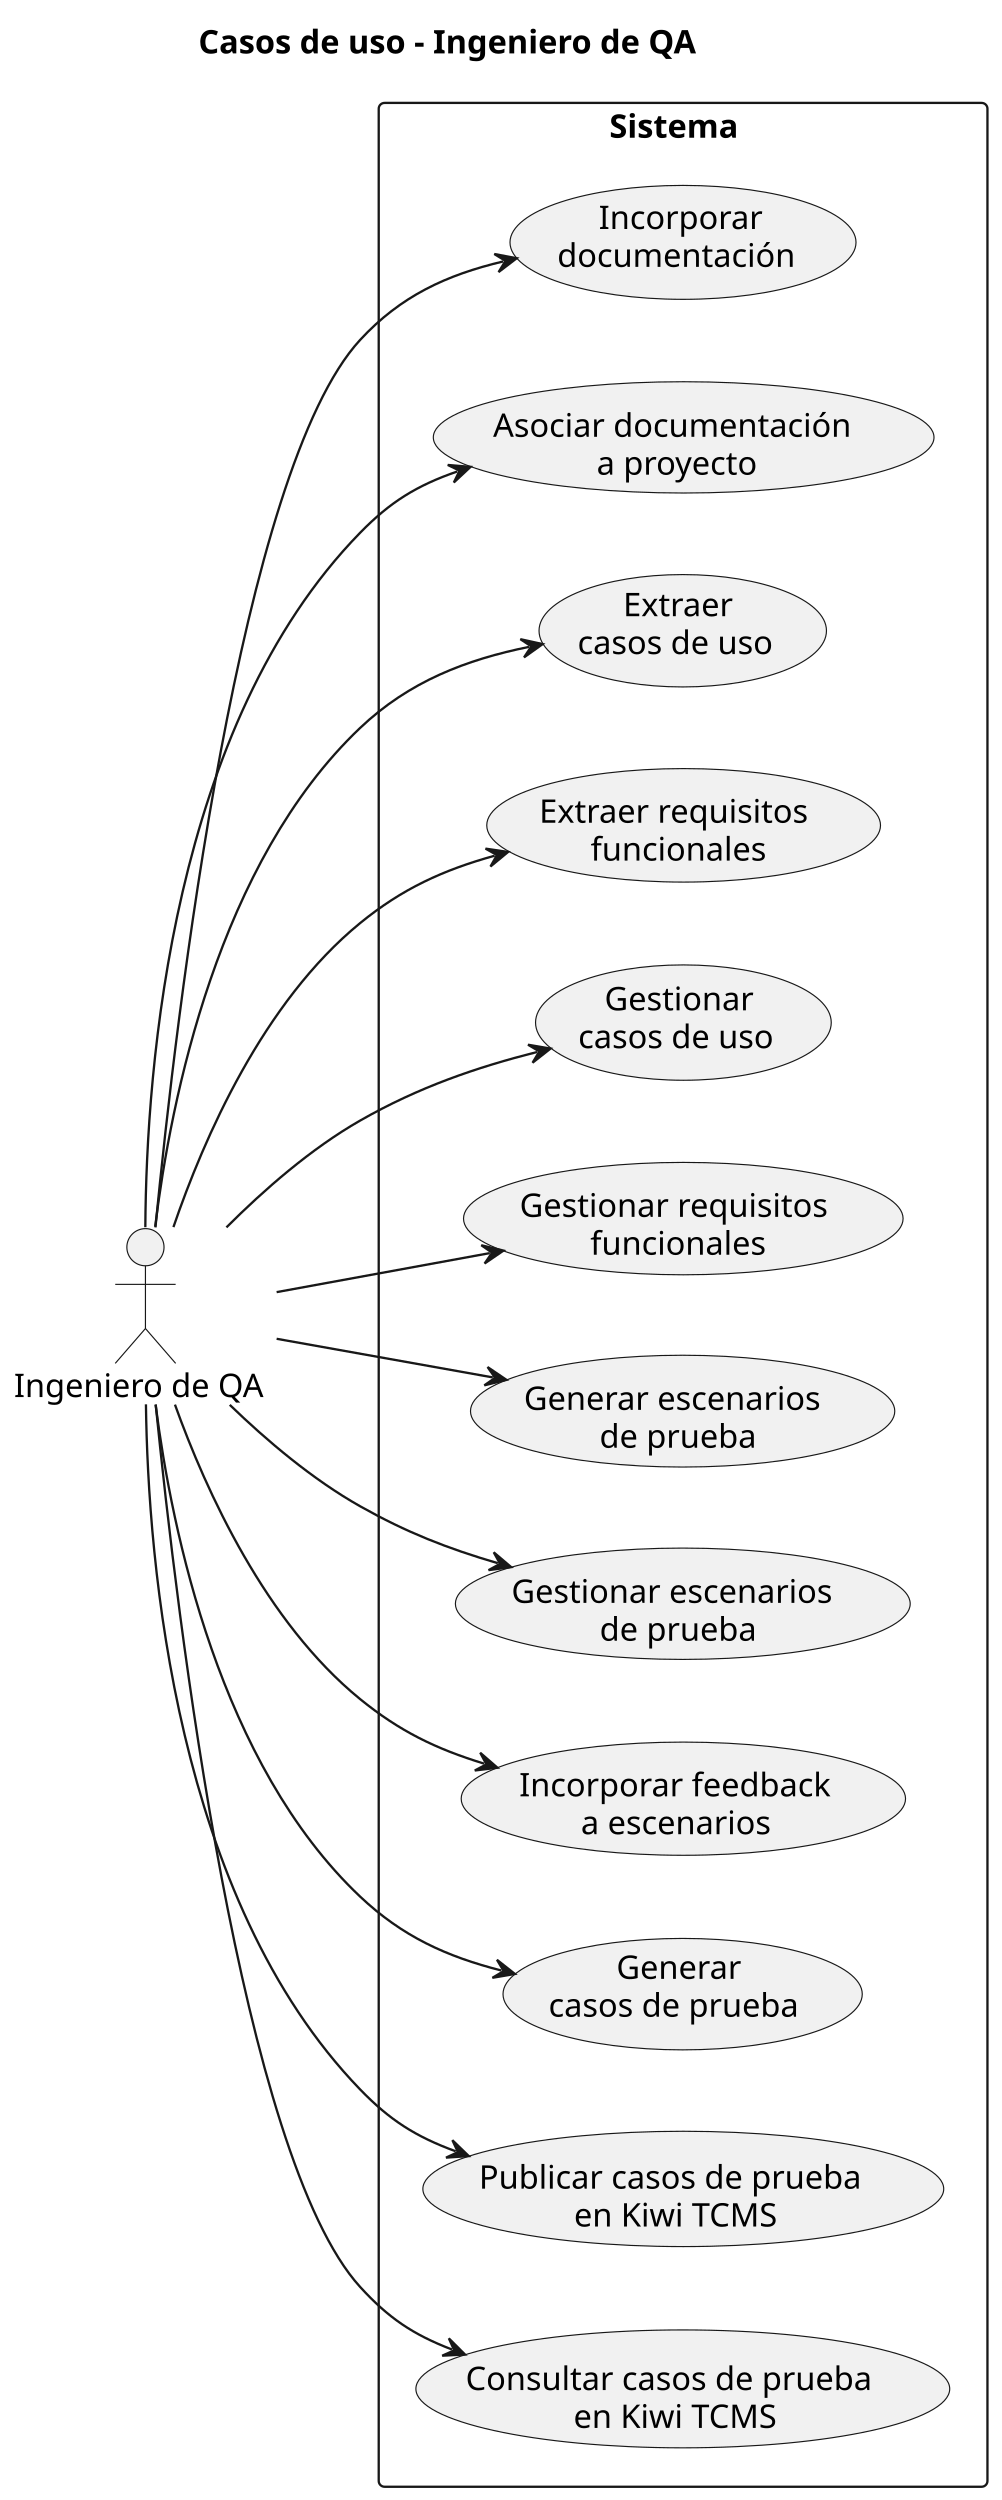
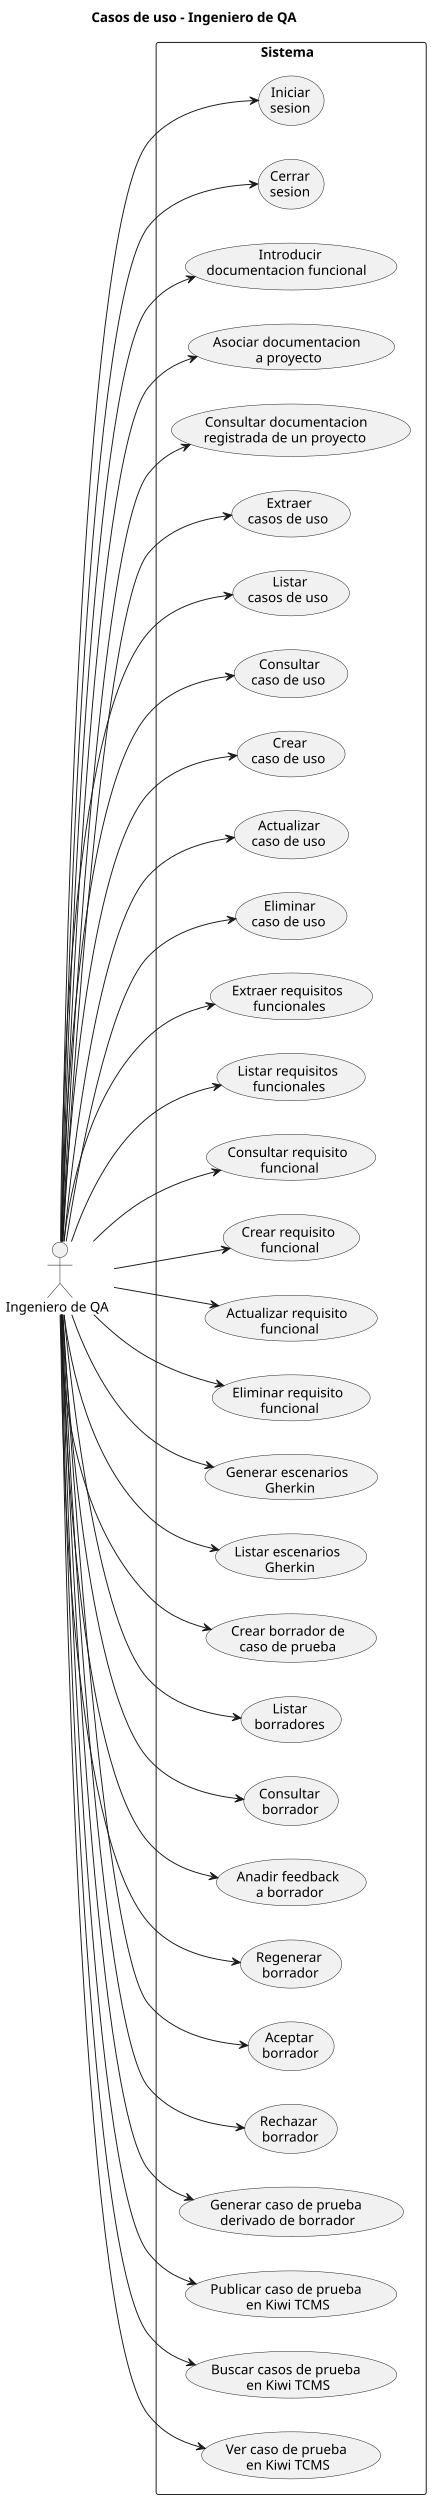
- <svg xmlns="http://www.w3.org/2000/svg" contentStyleType="text/css" data-diagram-type="DESCRIPTION" height="1076px" preserveAspectRatio="none" style="width:431px;height:1076px;background:#FFFFFF;" version="1.1" viewBox="0 0 431 1076" width="431px" zoomAndPan="magnify">
+ <svg xmlns="http://www.w3.org/2000/svg" contentStyleType="text/css" data-diagram-type="DESCRIPTION" height="2610px" preserveAspectRatio="none" style="width:451px;height:2610px;background:#FFFFFF;" version="1.1" viewBox="0 0 451 2610" width="451px" zoomAndPan="magnify">
  <defs />
  <g>
    <g class="title" data-source-line="2">
-       <text fill="#000000" font-family="sans-serif" font-size="14" font-weight="bold" lengthAdjust="spacing" textLength="246.224" x="85.388" y="22.995">Casos de uso - Ingeniero de QA</text>
+       <text fill="#000000" font-family="sans-serif" font-size="14" font-weight="bold" lengthAdjust="spacing" textLength="246.224" x="95.388" y="22.995">Casos de uso - Ingeniero de QA</text>
    </g>
    <g class="cluster" data-entity="Sistema" data-source-line="6" data-uid="ent0003" id="cluster_Sistema">
-       <rect fill="none" height="1026" rx="2.5" ry="2.5" style="stroke:#181818;stroke-width:1;" width="262" x="163" y="44.297" />
-       <text fill="#000000" font-family="sans-serif" font-size="14" font-weight="bold" lengthAdjust="spacing" textLength="63.438" x="262.281" y="59.292">Sistema</text>
+       <rect fill="none" height="2560" rx="2.5" ry="2.5" style="stroke:#181818;stroke-width:1;" width="282" x="163" y="44.297" />
+       <text fill="#000000" font-family="sans-serif" font-size="14" font-weight="bold" lengthAdjust="spacing" textLength="63.438" x="272.281" y="59.292">Sistema</text>
    </g>
    <g class="entity" data-entity="CU01" data-source-line="7" data-uid="ent0004" id="entity_CU01">
-       <ellipse cx="293.964" cy="104.317" fill="#F1F1F1" rx="74.464" ry="24.52" style="stroke:#181818;stroke-width:0.5;" />
-       <text fill="#000000" font-family="sans-serif" font-size="14" lengthAdjust="spacing" textLength="72.564" x="257.683" y="98.573">Incorporar</text>
-       <text fill="#000000" font-family="sans-serif" font-size="14" lengthAdjust="spacing" textLength="108.24" x="239.844" y="114.87">documentación</text>
+       <ellipse cx="304.191" cy="105.127" fill="#F1F1F1" rx="34.191" ry="25.831" style="stroke:#181818;stroke-width:0.5;" />
+       <text fill="#000000" font-family="sans-serif" font-size="14" lengthAdjust="spacing" textLength="42.813" x="282.784" y="101.32">Iniciar</text>
+       <text fill="#000000" font-family="sans-serif" font-size="14" lengthAdjust="spacing" textLength="44.529" x="281.926" y="117.616">sesion</text>
    </g>
    <g class="entity" data-entity="CU02" data-source-line="8" data-uid="ent0005" id="entity_CU02">
-       <ellipse cx="294.246" cy="188.246" fill="#F1F1F1" rx="107.746" ry="23.949" style="stroke:#181818;stroke-width:0.5;" />
-       <text fill="#000000" font-family="sans-serif" font-size="14" lengthAdjust="spacing" textLength="164.049" x="212.222" y="188.014">Asociar documentación</text>
-       <text fill="#000000" font-family="sans-serif" font-size="14" lengthAdjust="spacing" textLength="74.888" x="256.802" y="204.311">a proyecto</text>
-     </g>
-     <g class="entity" data-entity="CU03" data-source-line="9" data-uid="ent0006" id="entity_CU03">
-       <ellipse cx="293.855" cy="271.479" fill="#F1F1F1" rx="61.855" ry="24.182" style="stroke:#181818;stroke-width:0.5;" />
-       <text fill="#000000" font-family="sans-serif" font-size="14" lengthAdjust="spacing" textLength="51.324" x="268.193" y="265.213">Extraer</text>
-       <text fill="#000000" font-family="sans-serif" font-size="14" lengthAdjust="spacing" textLength="90.562" x="248.574" y="281.51">casos de uso</text>
-     </g>
-     <g class="entity" data-entity="CU04" data-source-line="10" data-uid="ent0007" id="entity_CU04">
-       <ellipse cx="294.234" cy="355.225" fill="#F1F1F1" rx="84.734" ry="24.428" style="stroke:#181818;stroke-width:0.5;" />
-       <text fill="#000000" font-family="sans-serif" font-size="14" lengthAdjust="spacing" textLength="124.325" x="232.072" y="354.109">Extraer requisitos</text>
-       <text fill="#000000" font-family="sans-serif" font-size="14" lengthAdjust="spacing" textLength="80.076" x="254.196" y="370.406">funcionales</text>
-     </g>
-     <g class="entity" data-entity="CU05" data-source-line="11" data-uid="ent0008" id="entity_CU05">
-       <ellipse cx="294.135" cy="440.12" fill="#F1F1F1" rx="63.635" ry="24.823" style="stroke:#181818;stroke-width:0.5;" />
-       <text fill="#000000" font-family="sans-serif" font-size="14" lengthAdjust="spacing" textLength="67.908" x="260.181" y="434.836">Gestionar</text>
-       <text fill="#000000" font-family="sans-serif" font-size="14" lengthAdjust="spacing" textLength="90.562" x="248.854" y="451.133">casos de uso</text>
-     </g>
-     <g class="entity" data-entity="CU06" data-source-line="12" data-uid="ent0009" id="entity_CU06">
-       <ellipse cx="294.094" cy="524.484" fill="#F1F1F1" rx="94.594" ry="24.187" style="stroke:#181818;stroke-width:0.5;" />
-       <text fill="#000000" font-family="sans-serif" font-size="14" lengthAdjust="spacing" textLength="140.909" x="223.64" y="523.742">Gestionar requisitos</text>
-       <text fill="#000000" font-family="sans-serif" font-size="14" lengthAdjust="spacing" textLength="80.076" x="254.056" y="540.039">funcionales</text>
-     </g>
-     <g class="entity" data-entity="CU07" data-source-line="13" data-uid="ent0010" id="entity_CU07">
-       <ellipse cx="293.804" cy="607.357" fill="#F1F1F1" rx="91.304" ry="24.06" style="stroke:#181818;stroke-width:0.5;" />
-       <text fill="#000000" font-family="sans-serif" font-size="14" lengthAdjust="spacing" textLength="136.664" x="225.472" y="606.814">Generar escenarios</text>
-       <text fill="#000000" font-family="sans-serif" font-size="14" lengthAdjust="spacing" textLength="71.545" x="258.031" y="623.111">de prueba</text>
-     </g>
-     <g class="entity" data-entity="CU08" data-source-line="14" data-uid="ent0011" id="entity_CU08">
-       <ellipse cx="293.874" cy="690.257" fill="#F1F1F1" rx="97.874" ry="23.96" style="stroke:#181818;stroke-width:0.5;" />
-       <text fill="#000000" font-family="sans-serif" font-size="14" lengthAdjust="spacing" textLength="147.533" x="220.107" y="689.873">Gestionar escenarios</text>
-       <text fill="#000000" font-family="sans-serif" font-size="14" lengthAdjust="spacing" textLength="71.545" x="258.101" y="706.17">de prueba</text>
-     </g>
-     <g class="entity" data-entity="CU09" data-source-line="15" data-uid="ent0012" id="entity_CU09">
-       <ellipse cx="294.121" cy="774.158" fill="#F1F1F1" rx="95.621" ry="24.361" style="stroke:#181818;stroke-width:0.5;" />
-       <text fill="#000000" font-family="sans-serif" font-size="14" lengthAdjust="spacing" textLength="141.326" x="223.458" y="773.145">Incorporar feedback</text>
-       <text fill="#000000" font-family="sans-serif" font-size="14" lengthAdjust="spacing" textLength="88.204" x="250.019" y="789.442">a escenarios</text>
-     </g>
-     <g class="entity" data-entity="CU10" data-source-line="16" data-uid="ent0013" id="entity_CU10">
-       <ellipse cx="293.808" cy="858.28" fill="#F1F1F1" rx="77.308" ry="23.983" style="stroke:#181818;stroke-width:0.5;" />
-       <text fill="#000000" font-family="sans-serif" font-size="14" lengthAdjust="spacing" textLength="57.039" x="265.288" y="851.701">Generar</text>
-       <text fill="#000000" font-family="sans-serif" font-size="14" lengthAdjust="spacing" textLength="115.425" x="236.096" y="867.998">casos de prueba</text>
-     </g>
-     <g class="entity" data-entity="CU11" data-source-line="17" data-uid="ent0014" id="entity_CU11">
-       <ellipse cx="294.089" cy="942.115" fill="#F1F1F1" rx="112.089" ry="24.818" style="stroke:#181818;stroke-width:0.5;" />
-       <text fill="#000000" font-family="sans-serif" font-size="14" lengthAdjust="spacing" textLength="175.889" x="206.144" y="942.002">Publicar casos de prueba</text>
-       <text fill="#000000" font-family="sans-serif" font-size="14" lengthAdjust="spacing" textLength="94.09" x="247.044" y="958.299">en Kiwi TCMS</text>
-     </g>
-     <g class="entity" data-entity="CU12" data-source-line="18" data-uid="ent0015" id="entity_CU12">
-       <ellipse cx="293.879" cy="1028.173" fill="#F1F1F1" rx="114.879" ry="25.376" style="stroke:#181818;stroke-width:0.5;" />
-       <text fill="#000000" font-family="sans-serif" font-size="14" lengthAdjust="spacing" textLength="186.97" x="200.394" y="1028.677">Consultar casos de prueba</text>
-       <text fill="#000000" font-family="sans-serif" font-size="14" lengthAdjust="spacing" textLength="94.09" x="246.834" y="1044.974">en Kiwi TCMS</text>
+       <ellipse cx="303.935" cy="192.306" fill="#F1F1F1" rx="34.435" ry="26.009" style="stroke:#181818;stroke-width:0.5;" />
+       <text fill="#000000" font-family="sans-serif" font-size="14" lengthAdjust="spacing" textLength="44.235" x="281.817" y="188.753">Cerrar</text>
+       <text fill="#000000" font-family="sans-serif" font-size="14" lengthAdjust="spacing" textLength="44.529" x="281.671" y="205.049">sesion</text>
+     </g>
+     <g class="entity" data-entity="CU03" data-source-line="10" data-uid="ent0006" id="entity_CU03">
+       <ellipse cx="303.945" cy="278.286" fill="#F1F1F1" rx="110.445" ry="24.489" style="stroke:#181818;stroke-width:0.5;" />
+       <text fill="#000000" font-family="sans-serif" font-size="14" lengthAdjust="spacing" textLength="67.915" x="269.988" y="270.695">Introducir</text>
+       <text fill="#000000" font-family="sans-serif" font-size="14" lengthAdjust="spacing" textLength="176.859" x="215.516" y="286.992">documentacion funcional</text>
+     </g>
+     <g class="entity" data-entity="CU04" data-source-line="11" data-uid="ent0007" id="entity_CU04">
+       <ellipse cx="304.246" cy="362.246" fill="#F1F1F1" rx="107.746" ry="23.949" style="stroke:#181818;stroke-width:0.5;" />
+       <text fill="#000000" font-family="sans-serif" font-size="14" lengthAdjust="spacing" textLength="164.049" x="222.222" y="362.014">Asociar documentacion</text>
+       <text fill="#000000" font-family="sans-serif" font-size="14" lengthAdjust="spacing" textLength="74.888" x="266.802" y="378.311">a proyecto</text>
+     </g>
+     <g class="entity" data-entity="CU05" data-source-line="12" data-uid="ent0008" id="entity_CU05">
+       <ellipse cx="303.776" cy="449.152" fill="#F1F1F1" rx="124.776" ry="27.355" style="stroke:#181818;stroke-width:0.5;" />
+       <text fill="#000000" font-family="sans-serif" font-size="14" lengthAdjust="spacing" textLength="179.785" x="213.883" y="445.519">Consultar documentacion</text>
+       <text fill="#000000" font-family="sans-serif" font-size="14" lengthAdjust="spacing" textLength="182.185" x="212.684" y="461.816">registrada de un proyecto</text>
+     </g>
+     <g class="entity" data-entity="CU06" data-source-line="14" data-uid="ent0009" id="entity_CU06">
+       <ellipse cx="303.855" cy="536.479" fill="#F1F1F1" rx="61.855" ry="24.182" style="stroke:#181818;stroke-width:0.5;" />
+       <text fill="#000000" font-family="sans-serif" font-size="14" lengthAdjust="spacing" textLength="51.324" x="278.193" y="530.213">Extraer</text>
+       <text fill="#000000" font-family="sans-serif" font-size="14" lengthAdjust="spacing" textLength="90.562" x="258.574" y="546.51">casos de uso</text>
+     </g>
+     <g class="entity" data-entity="CU07" data-source-line="15" data-uid="ent0010" id="entity_CU07">
+       <ellipse cx="303.873" cy="619.125" fill="#F1F1F1" rx="60.873" ry="23.829" style="stroke:#181818;stroke-width:0.5;" />
+       <text fill="#000000" font-family="sans-serif" font-size="14" lengthAdjust="spacing" textLength="38.808" x="284.469" y="612.299">Listar</text>
+       <text fill="#000000" font-family="sans-serif" font-size="14" lengthAdjust="spacing" textLength="90.562" x="258.591" y="628.596">casos de uso</text>
+     </g>
+     <g class="entity" data-entity="CU08" data-source-line="16" data-uid="ent0011" id="entity_CU08">
+       <ellipse cx="303.857" cy="703.357" fill="#F1F1F1" rx="59.357" ry="25.06" style="stroke:#181818;stroke-width:0.5;" />
+       <text fill="#000000" font-family="sans-serif" font-size="14" lengthAdjust="spacing" textLength="67.095" x="270.31" y="698.428">Consultar</text>
+       <text fill="#000000" font-family="sans-serif" font-size="14" lengthAdjust="spacing" textLength="83.269" x="262.223" y="714.725">caso de uso</text>
+     </g>
+     <g class="entity" data-entity="CU09" data-source-line="17" data-uid="ent0012" id="entity_CU09">
+       <ellipse cx="303.906" cy="787.202" fill="#F1F1F1" rx="56.406" ry="23.905" style="stroke:#181818;stroke-width:0.5;" />
+       <text fill="#000000" font-family="sans-serif" font-size="14" lengthAdjust="spacing" textLength="38.48" x="284.666" y="780.497">Crear</text>
+       <text fill="#000000" font-family="sans-serif" font-size="14" lengthAdjust="spacing" textLength="83.269" x="262.272" y="796.794">caso de uso</text>
+     </g>
+     <g class="entity" data-entity="CU10" data-source-line="18" data-uid="ent0013" id="entity_CU10">
+       <ellipse cx="304.216" cy="871.497" fill="#F1F1F1" rx="59.716" ry="25.2" style="stroke:#181818;stroke-width:0.5;" />
+       <text fill="#000000" font-family="sans-serif" font-size="14" lengthAdjust="spacing" textLength="69.679" x="269.377" y="866.776">Actualizar</text>
+       <text fill="#000000" font-family="sans-serif" font-size="14" lengthAdjust="spacing" textLength="83.269" x="262.582" y="883.073">caso de uso</text>
+     </g>
+     <g class="entity" data-entity="CU11" data-source-line="19" data-uid="ent0014" id="entity_CU11">
+       <ellipse cx="304.148" cy="956.383" fill="#F1F1F1" rx="58.148" ry="24.587" style="stroke:#181818;stroke-width:0.5;" />
+       <text fill="#000000" font-family="sans-serif" font-size="14" lengthAdjust="spacing" textLength="57.36" x="275.468" y="950.743">Eliminar</text>
+       <text fill="#000000" font-family="sans-serif" font-size="14" lengthAdjust="spacing" textLength="83.269" x="262.514" y="967.039">caso de uso</text>
+     </g>
+     <g class="entity" data-entity="CU12" data-source-line="21" data-uid="ent0015" id="entity_CU12">
+       <ellipse cx="304.234" cy="1040.225" fill="#F1F1F1" rx="84.734" ry="24.428" style="stroke:#181818;stroke-width:0.5;" />
+       <text fill="#000000" font-family="sans-serif" font-size="14" lengthAdjust="spacing" textLength="124.325" x="242.072" y="1039.109">Extraer requisitos</text>
+       <text fill="#000000" font-family="sans-serif" font-size="14" lengthAdjust="spacing" textLength="80.076" x="264.196" y="1055.406">funcionales</text>
+     </g>
+     <g class="entity" data-entity="CU13" data-source-line="22" data-uid="ent0016" id="entity_CU13">
+       <ellipse cx="303.903" cy="1124.486" fill="#F1F1F1" rx="77.403" ry="24.689" style="stroke:#181818;stroke-width:0.5;" />
+       <text fill="#000000" font-family="sans-serif" font-size="14" lengthAdjust="spacing" textLength="111.809" x="247.999" y="1122.971">Listar requisitos</text>
+       <text fill="#000000" font-family="sans-serif" font-size="14" lengthAdjust="spacing" textLength="80.076" x="263.865" y="1139.268">funcionales</text>
+     </g>
+     <g class="entity" data-entity="CU14" data-source-line="23" data-uid="ent0017" id="entity_CU14">
+       <ellipse cx="303.883" cy="1208.253" fill="#F1F1F1" rx="88.383" ry="23.956" style="stroke:#181818;stroke-width:0.5;" />
+       <text fill="#000000" font-family="sans-serif" font-size="14" lengthAdjust="spacing" textLength="132.802" x="237.482" y="1207.876">Consultar requisito</text>
+       <text fill="#000000" font-family="sans-serif" font-size="14" lengthAdjust="spacing" textLength="64.169" x="271.798" y="1224.172">funcional</text>
+     </g>
+     <g class="entity" data-entity="CU15" data-source-line="24" data-uid="ent0018" id="entity_CU15">
+       <ellipse cx="304.195" cy="1292.131" fill="#F1F1F1" rx="71.195" ry="24.334" style="stroke:#181818;stroke-width:0.5;" />
+       <text fill="#000000" font-family="sans-serif" font-size="14" lengthAdjust="spacing" textLength="104.186" x="252.102" y="1291.16">Crear requisito</text>
+       <text fill="#000000" font-family="sans-serif" font-size="14" lengthAdjust="spacing" textLength="64.169" x="272.111" y="1307.457">funcional</text>
+     </g>
+     <g class="entity" data-entity="CU16" data-source-line="25" data-uid="ent0019" id="entity_CU16">
+       <ellipse cx="303.95" cy="1376.23" fill="#F1F1F1" rx="89.95" ry="23.933" style="stroke:#181818;stroke-width:0.5;" />
+       <text fill="#000000" font-family="sans-serif" font-size="14" lengthAdjust="spacing" textLength="135.386" x="236.257" y="1375.889">Actualizar requisito</text>
+       <text fill="#000000" font-family="sans-serif" font-size="14" lengthAdjust="spacing" textLength="64.169" x="271.866" y="1392.186">funcional</text>
+     </g>
+     <g class="entity" data-entity="CU17" data-source-line="26" data-uid="ent0020" id="entity_CU17">
+       <ellipse cx="303.997" cy="1459.351" fill="#F1F1F1" rx="82.497" ry="24.054" style="stroke:#181818;stroke-width:0.5;" />
+       <text fill="#000000" font-family="sans-serif" font-size="14" lengthAdjust="spacing" textLength="123.067" x="242.463" y="1458.818">Eliminar requisito</text>
+       <text fill="#000000" font-family="sans-serif" font-size="14" lengthAdjust="spacing" textLength="64.169" x="271.913" y="1475.115">funcional</text>
+     </g>
+     <g class="entity" data-entity="CU18" data-source-line="28" data-uid="ent0021" id="entity_CU18">
+       <ellipse cx="304.101" cy="1542.07" fill="#F1F1F1" rx="90.101" ry="23.773" style="stroke:#181818;stroke-width:0.5;" />
+       <text fill="#000000" font-family="sans-serif" font-size="14" lengthAdjust="spacing" textLength="136.664" x="235.769" y="1541.985">Generar escenarios</text>
+       <text fill="#000000" font-family="sans-serif" font-size="14" lengthAdjust="spacing" textLength="54.961" x="276.62" y="1558.282">Gherkin</text>
+     </g>
+     <g class="entity" data-entity="CU19" data-source-line="29" data-uid="ent0022" id="entity_CU19">
+       <ellipse cx="303.976" cy="1625.206" fill="#F1F1F1" rx="78.976" ry="23.909" style="stroke:#181818;stroke-width:0.5;" />
+       <text fill="#000000" font-family="sans-serif" font-size="14" lengthAdjust="spacing" textLength="118.433" x="244.76" y="1624.903">Listar escenarios</text>
+       <text fill="#000000" font-family="sans-serif" font-size="14" lengthAdjust="spacing" textLength="54.961" x="276.496" y="1641.2">Gherkin</text>
+     </g>
+     <g class="entity" data-entity="CU20" data-source-line="31" data-uid="ent0023" id="entity_CU20">
+       <ellipse cx="304.005" cy="1710.11" fill="#F1F1F1" rx="89.004" ry="25.313" style="stroke:#181818;stroke-width:0.5;" />
+       <text fill="#000000" font-family="sans-serif" font-size="14" lengthAdjust="spacing" textLength="125.631" x="241.189" y="1707.666">Crear borrador de</text>
+       <text fill="#000000" font-family="sans-serif" font-size="14" lengthAdjust="spacing" textLength="108.131" x="249.939" y="1723.963">caso de prueba</text>
+     </g>
+     <g class="entity" data-entity="CU21" data-source-line="32" data-uid="ent0024" id="entity_CU21">
+       <ellipse cx="303.924" cy="1795.311" fill="#F1F1F1" rx="52.424" ry="24.014" style="stroke:#181818;stroke-width:0.5;" />
+       <text fill="#000000" font-family="sans-serif" font-size="14" lengthAdjust="spacing" textLength="38.808" x="284.52" y="1788.781">Listar</text>
+       <text fill="#000000" font-family="sans-serif" font-size="14" lengthAdjust="spacing" textLength="76.658" x="265.595" y="1805.078">borradores</text>
+     </g>
+     <g class="entity" data-entity="CU22" data-source-line="33" data-uid="ent0025" id="entity_CU22">
+       <ellipse cx="303.887" cy="1880.331" fill="#F1F1F1" rx="49.387" ry="25.534" style="stroke:#181818;stroke-width:0.5;" />
+       <text fill="#000000" font-family="sans-serif" font-size="14" lengthAdjust="spacing" textLength="67.095" x="270.34" y="1877.565">Consultar</text>
+       <text fill="#000000" font-family="sans-serif" font-size="14" lengthAdjust="spacing" textLength="60.751" x="273.512" y="1893.862">borrador</text>
+     </g>
+     <g class="entity" data-entity="CU23" data-source-line="34" data-uid="ent0026" id="entity_CU23">
+       <ellipse cx="304.175" cy="1965.229" fill="#F1F1F1" rx="78.175" ry="24.432" style="stroke:#181818;stroke-width:0.5;" />
+       <text fill="#000000" font-family="sans-serif" font-size="14" lengthAdjust="spacing" textLength="114.324" x="247.013" y="1964.107">Anadir feedback</text>
+       <text fill="#000000" font-family="sans-serif" font-size="14" lengthAdjust="spacing" textLength="73.78" x="267.285" y="1980.403">a borrador</text>
+     </g>
+     <g class="entity" data-entity="CU24" data-source-line="35" data-uid="ent0027" id="entity_CU24">
+       <ellipse cx="303.91" cy="2050.454" fill="#F1F1F1" rx="52.91" ry="25.157" style="stroke:#181818;stroke-width:0.5;" />
+       <text fill="#000000" font-family="sans-serif" font-size="14" lengthAdjust="spacing" textLength="73.418" x="267.201" y="2048.239">Regenerar</text>
+       <text fill="#000000" font-family="sans-serif" font-size="14" lengthAdjust="spacing" textLength="60.751" x="273.535" y="2064.536">borrador</text>
+     </g>
+     <g class="entity" data-entity="CU25" data-source-line="36" data-uid="ent0028" id="entity_CU25">
+       <ellipse cx="303.938" cy="2136.297" fill="#F1F1F1" rx="44.938" ry="25.5" style="stroke:#181818;stroke-width:0.5;" />
+       <text fill="#000000" font-family="sans-serif" font-size="14" lengthAdjust="spacing" textLength="54.599" x="276.638" y="2132.014">Aceptar</text>
+       <text fill="#000000" font-family="sans-serif" font-size="14" lengthAdjust="spacing" textLength="60.751" x="273.562" y="2148.311">borrador</text>
+     </g>
+     <g class="entity" data-entity="CU26" data-source-line="37" data-uid="ent0029" id="entity_CU26">
+       <ellipse cx="303.836" cy="2222.47" fill="#F1F1F1" rx="48.336" ry="25.673" style="stroke:#181818;stroke-width:0.5;" />
+       <text fill="#000000" font-family="sans-serif" font-size="14" lengthAdjust="spacing" textLength="65.174" x="271.249" y="2219.504">Rechazar</text>
+       <text fill="#000000" font-family="sans-serif" font-size="14" lengthAdjust="spacing" textLength="60.751" x="273.46" y="2235.801">borrador</text>
+     </g>
+     <g class="entity" data-entity="CU27" data-source-line="39" data-uid="ent0030" id="entity_CU27">
+       <ellipse cx="304.119" cy="2309.121" fill="#F1F1F1" rx="117.119" ry="25.824" style="stroke:#181818;stroke-width:0.5;" />
+       <text fill="#000000" font-family="sans-serif" font-size="14" lengthAdjust="spacing" textLength="169.62" x="219.309" y="2306.646">Generar caso de prueba</text>
+       <text fill="#000000" font-family="sans-serif" font-size="14" lengthAdjust="spacing" textLength="148.613" x="229.812" y="2322.943">derivado de borrador</text>
+     </g>
+     <g class="entity" data-entity="CU28" data-source-line="40" data-uid="ent0031" id="entity_CU28">
+       <ellipse cx="303.853" cy="2395.267" fill="#F1F1F1" rx="110.353" ry="24.471" style="stroke:#181818;stroke-width:0.5;" />
+       <text fill="#000000" font-family="sans-serif" font-size="14" lengthAdjust="spacing" textLength="168.595" x="219.556" y="2394.77">Publicar caso de prueba</text>
+       <text fill="#000000" font-family="sans-serif" font-size="14" lengthAdjust="spacing" textLength="94.09" x="256.808" y="2411.067">en Kiwi TCMS</text>
+     </g>
+     <g class="entity" data-entity="CU29" data-source-line="41" data-uid="ent0032" id="entity_CU29">
+       <ellipse cx="304.141" cy="2479.225" fill="#F1F1F1" rx="110.141" ry="24.428" style="stroke:#181818;stroke-width:0.5;" />
+       <text fill="#000000" font-family="sans-serif" font-size="14" lengthAdjust="spacing" textLength="167.679" x="220.301" y="2478.68">Buscar casos de prueba</text>
+       <text fill="#000000" font-family="sans-serif" font-size="14" lengthAdjust="spacing" textLength="94.09" x="257.096" y="2494.977">en Kiwi TCMS</text>
+     </g>
+     <g class="entity" data-entity="CU30" data-source-line="42" data-uid="ent0033" id="entity_CU30">
+       <ellipse cx="303.926" cy="2563.385" fill="#F1F1F1" rx="93.426" ry="24.588" style="stroke:#181818;stroke-width:0.5;" />
+       <text fill="#000000" font-family="sans-serif" font-size="14" lengthAdjust="spacing" textLength="136.527" x="235.662" y="2562.024">Ver caso de prueba</text>
+       <text fill="#000000" font-family="sans-serif" font-size="14" lengthAdjust="spacing" textLength="94.09" x="256.881" y="2578.321">en Kiwi TCMS</text>
    </g>
    <g class="entity" data-entity="QA" data-source-line="4" data-uid="ent0002" id="entity_QA">
-       <ellipse cx="62.598" cy="536.797" fill="#F1F1F1" rx="8" ry="8" style="stroke:#181818;stroke-width:0.5;" />
-       <path d="M62.598,544.797 L62.598,571.797 M49.598,552.797 L75.598,552.797 M62.598,571.797 L49.598,586.797 M62.598,571.797 L75.598,586.797" fill="none" style="stroke:#181818;stroke-width:0.5;" />
-       <text fill="#000000" font-family="sans-serif" font-size="14" lengthAdjust="spacing" textLength="113.196" x="6" y="601.292">Ingeniero de QA</text>
-     </g>
-     <g class="link" data-entity-1="QA" data-entity-2="CU01" data-source-line="21" data-uid="lnk16" id="link_QA_CU01">
-       <path d="M66.9,528.277 C75.93,435.737 103.4,202.257 155,146.297 C172.4,127.427 192.152,118.323 216.582,112.523" fill="none" id="QA-to-CU01" style="stroke:#181818;stroke-width:1;" />
-       <polygon fill="#181818" points="222.42,111.137,212.739,109.324,217.555,112.292,214.587,117.108,222.42,111.137" style="stroke:#181818;stroke-width:1;" />
-     </g>
-     <g class="link" data-entity-1="QA" data-entity-2="CU02" data-source-line="22" data-uid="lnk17" id="link_QA_CU02">
-       <path d="M62.55,528.177 C62.98,458.957 74.1,312.137 155,229.297 C167.92,216.067 179.232,209.025 196.852,202.905" fill="none" id="QA-to-CU02" style="stroke:#181818;stroke-width:1;" />
-       <polygon fill="#181818" points="202.52,200.937,192.706,200.111,197.797,202.577,195.331,207.668,202.52,200.937" style="stroke:#181818;stroke-width:1;" />
-     </g>
-     <g class="link" data-entity-1="QA" data-entity-2="CU03" data-source-line="23" data-uid="lnk18" id="link_QA_CU03">
-       <path d="M66.79,527.947 C73.57,472.757 94.04,371.197 155,313.297 C176.16,293.207 200.761,283.905 227.691,278.415" fill="none" id="QA-to-CU03" style="stroke:#181818;stroke-width:1;" />
-       <polygon fill="#181818" points="233.57,277.217,223.952,275.095,228.671,278.216,225.55,282.934,233.57,277.217" style="stroke:#181818;stroke-width:1;" />
-     </g>
-     <g class="link" data-entity-1="QA" data-entity-2="CU04" data-source-line="24" data-uid="lnk19" id="link_QA_CU04">
-       <path d="M74.64,528.147 C87.78,489.727 113.27,431.387 155,397.297 C173.13,382.487 190.65,374.498 212.921,368.288" fill="none" id="QA-to-CU04" style="stroke:#181818;stroke-width:1;" />
-       <polygon fill="#181818" points="218.7,366.677,208.956,365.241,213.884,368.02,211.105,372.947,218.7,366.677" style="stroke:#181818;stroke-width:1;" />
-     </g>
-     <g class="link" data-entity-1="QA" data-entity-2="CU05" data-source-line="25" data-uid="lnk20" id="link_QA_CU05">
-       <path d="M97.45,528.267 C113.53,512.167 133.84,494.387 155,482.297 C180.22,467.887 205.104,459.381 231.144,452.781" fill="none" id="QA-to-CU05" style="stroke:#181818;stroke-width:1;" />
-       <polygon fill="#181818" points="236.96,451.307,227.253,449.641,232.113,452.535,229.219,457.396,236.96,451.307" style="stroke:#181818;stroke-width:1;" />
-     </g>
-     <g class="link" data-entity-1="QA" data-entity-2="CU06" data-source-line="26" data-uid="lnk21" id="link_QA_CU06">
-       <path d="M119.06,556.127 C148.37,550.767 178.888,545.177 210.808,539.337" fill="none" id="QA-to-CU06" style="stroke:#181818;stroke-width:1;" />
-       <polygon fill="#181818" points="216.71,538.257,207.137,535.942,211.792,539.157,208.577,543.811,216.71,538.257" style="stroke:#181818;stroke-width:1;" />
-     </g>
-     <g class="link" data-entity-1="QA" data-entity-2="CU07" data-source-line="27" data-uid="lnk22" id="link_QA_CU07">
-       <path d="M119.06,576.217 C148.77,581.527 179.873,587.093 212.103,592.843" fill="none" id="QA-to-CU07" style="stroke:#181818;stroke-width:1;" />
-       <polygon fill="#181818" points="218.01,593.897,209.852,588.378,213.088,593.019,208.447,596.254,218.01,593.897" style="stroke:#181818;stroke-width:1;" />
-     </g>
-     <g class="link" data-entity-1="QA" data-entity-2="CU08" data-source-line="28" data-uid="lnk23" id="link_QA_CU08">
-       <path d="M98.89,604.647 C114.79,620.017 134.56,636.777 155,648.297 C174.96,659.547 192.532,666.429 214.262,672.799" fill="none" id="QA-to-CU08" style="stroke:#181818;stroke-width:1;" />
-       <polygon fill="#181818" points="220.02,674.487,212.509,668.117,215.222,673.08,210.258,675.794,220.02,674.487" style="stroke:#181818;stroke-width:1;" />
-     </g>
-     <g class="link" data-entity-1="QA" data-entity-2="CU09" data-source-line="29" data-uid="lnk24" id="link_QA_CU09">
-       <path d="M75.3,604.547 C88.77,642.027 114.36,698.207 155,731.297 C171.93,745.077 187.553,752.7 208.383,759.08" fill="none" id="QA-to-CU09" style="stroke:#181818;stroke-width:1;" />
-       <polygon fill="#181818" points="214.12,760.837,206.686,754.376,209.339,759.373,204.343,762.026,214.12,760.837" style="stroke:#181818;stroke-width:1;" />
-     </g>
-     <g class="link" data-entity-1="QA" data-entity-2="CU10" data-source-line="30" data-uid="lnk25" id="link_QA_CU10">
-       <path d="M66.98,604.657 C74,659.307 94.73,759.277 155,816.297 C173.1,833.417 192.165,842.097 215.815,848.117" fill="none" id="QA-to-CU10" style="stroke:#181818;stroke-width:1;" />
-       <polygon fill="#181818" points="221.63,849.597,213.895,843.5,216.785,848.364,211.921,851.253,221.63,849.597" style="stroke:#181818;stroke-width:1;" />
-     </g>
-     <g class="link" data-entity-1="QA" data-entity-2="CU11" data-source-line="31" data-uid="lnk26" id="link_QA_CU11">
-       <path d="M62.81,604.417 C63.71,672.877 75.62,817.177 155,899.297 C167.73,912.467 178.786,919.563 196.146,925.923" fill="none" id="QA-to-CU11" style="stroke:#181818;stroke-width:1;" />
-       <polygon fill="#181818" points="201.78,927.987,194.705,921.135,197.085,926.267,191.953,928.647,201.78,927.987" style="stroke:#181818;stroke-width:1;" />
-     </g>
-     <g class="link" data-entity-1="QA" data-entity-2="CU12" data-source-line="32" data-uid="lnk27" id="link_QA_CU12">
-       <path d="M67.01,604.437 C76.23,696.677 104.04,928.347 155,984.297 C167.11,997.587 177.619,1004.736 194.549,1011.236" fill="none" id="QA-to-CU12" style="stroke:#181818;stroke-width:1;" />
-       <polygon fill="#181818" points="200.15,1013.387,193.182,1006.427,195.482,1011.595,190.314,1013.895,200.15,1013.387" style="stroke:#181818;stroke-width:1;" />
+       <ellipse cx="62.598" cy="1304.797" fill="#F1F1F1" rx="8" ry="8" style="stroke:#181818;stroke-width:0.5;" />
+       <path d="M62.598,1312.797 L62.598,1339.797 M49.598,1320.797 L75.598,1320.797 M62.598,1339.797 L49.598,1354.797 M62.598,1339.797 L75.598,1354.797" fill="none" style="stroke:#181818;stroke-width:0.5;" />
+       <text fill="#000000" font-family="sans-serif" font-size="14" lengthAdjust="spacing" textLength="113.196" x="6" y="1369.292">Ingeniero de QA</text>
+     </g>
+     <g class="link" data-entity-1="QA" data-entity-2="CU01" data-source-line="45" data-uid="lnk34" id="link_QA_CU01">
+       <path d="M63.9,1296.227 C66.28,1103.317 81,239.337 155,148.297 C182.59,114.347 229.315,106.477 263.805,105.037" fill="none" id="QA-to-CU01" style="stroke:#181818;stroke-width:1;" />
+       <polygon fill="#181818" points="269.8,104.787,260.641,101.166,264.804,104.995,260.975,109.159,269.8,104.787" style="stroke:#181818;stroke-width:1;" />
+     </g>
+     <g class="link" data-entity-1="QA" data-entity-2="CU02" data-source-line="46" data-uid="lnk35" id="link_QA_CU02">
+       <path d="M64.17,1296.047 C67.71,1111.687 86.83,320.167 155,236.297 C182.47,202.497 228.708,194.188 263.198,192.398" fill="none" id="QA-to-CU02" style="stroke:#181818;stroke-width:1;" />
+       <polygon fill="#181818" points="269.19,192.087,259.995,188.559,264.197,192.346,260.409,196.548,269.19,192.087" style="stroke:#181818;stroke-width:1;" />
+     </g>
+     <g class="link" data-entity-1="QA" data-entity-2="CU03" data-source-line="47" data-uid="lnk36" id="link_QA_CU03">
+       <path d="M64.42,1296.077 C69,1120.517 91.62,396.757 155,320.297 C167.53,305.187 179.388,297.243 198.028,290.813" fill="none" id="QA-to-CU03" style="stroke:#181818;stroke-width:1;" />
+       <polygon fill="#181818" points="203.7,288.857,193.888,288.01,198.973,290.487,196.496,295.573,203.7,288.857" style="stroke:#181818;stroke-width:1;" />
+     </g>
+     <g class="link" data-entity-1="QA" data-entity-2="CU04" data-source-line="48" data-uid="lnk37" id="link_QA_CU04">
+       <path d="M64.75,1296.217 C70.53,1130.077 96.9,473.817 155,404.297 C168.02,388.717 180.655,380.584 199.995,374.175" fill="none" id="QA-to-CU04" style="stroke:#181818;stroke-width:1;" />
+       <polygon fill="#181818" points="205.69,372.287,195.889,371.322,200.944,373.86,198.405,378.915,205.69,372.287" style="stroke:#181818;stroke-width:1;" />
+     </g>
+     <g class="link" data-entity-1="QA" data-entity-2="CU05" data-source-line="49" data-uid="lnk38" id="link_QA_CU05">
+       <path d="M65.21,1296.047 C72.53,1140.007 103.16,556.837 155,494.297 C166.4,480.547 176.3,473.161 192.95,466.411" fill="none" id="QA-to-CU05" style="stroke:#181818;stroke-width:1;" />
+       <polygon fill="#181818" points="198.51,464.157,188.667,463.831,193.876,466.035,191.672,471.245,198.51,464.157" style="stroke:#181818;stroke-width:1;" />
+     </g>
+     <g class="link" data-entity-1="QA" data-entity-2="CU06" data-source-line="50" data-uid="lnk39" id="link_QA_CU06">
+       <path d="M65.66,1295.877 C74.22,1149.527 107.63,632.367 155,577.297 C176.39,552.437 205.444,542.8 236.034,538.67" fill="none" id="QA-to-CU06" style="stroke:#181818;stroke-width:1;" />
+       <polygon fill="#181818" points="241.98,537.867,232.526,535.107,237.025,538.536,233.596,543.035,241.98,537.867" style="stroke:#181818;stroke-width:1;" />
+     </g>
+     <g class="link" data-entity-1="QA" data-entity-2="CU07" data-source-line="51" data-uid="lnk40" id="link_QA_CU07">
+       <path d="M63.36,1296.227 C63.68,1168.237 71.32,756.147 155,660.297 C176.74,635.397 206.203,625.79 236.933,621.69" fill="none" id="QA-to-CU07" style="stroke:#181818;stroke-width:1;" />
+       <polygon fill="#181818" points="242.88,620.897,233.43,618.122,237.924,621.558,234.488,626.052,242.88,620.897" style="stroke:#181818;stroke-width:1;" />
+     </g>
+     <g class="link" data-entity-1="QA" data-entity-2="CU08" data-source-line="52" data-uid="lnk41" id="link_QA_CU08">
+       <path d="M64.22,1296.187 C67.2,1179.127 82.15,827.657 155,745.297 C177.3,720.087 207.555,710.328 238.565,706.098" fill="none" id="QA-to-CU08" style="stroke:#181818;stroke-width:1;" />
+       <polygon fill="#181818" points="244.51,705.287,235.052,702.54,239.556,705.963,236.133,710.467,244.51,705.287" style="stroke:#181818;stroke-width:1;" />
+     </g>
+     <g class="link" data-entity-1="QA" data-entity-2="CU09" data-source-line="53" data-uid="lnk42" id="link_QA_CU09">
+       <path d="M65.28,1295.977 C70.97,1190.157 92.19,897.127 155,828.297 C178.27,802.797 209.914,793.323 241.394,789.483" fill="none" id="QA-to-CU09" style="stroke:#181818;stroke-width:1;" />
+       <polygon fill="#181818" points="247.35,788.757,237.932,785.876,242.387,789.362,238.901,793.817,247.35,788.757" style="stroke:#181818;stroke-width:1;" />
+     </g>
+     <g class="link" data-entity-1="QA" data-entity-2="CU10" data-source-line="54" data-uid="lnk43" id="link_QA_CU10">
+       <path d="M66.86,1296.237 C75.79,1203.597 103.04,969.927 155,914.297 C177.92,889.757 208.007,879.844 238.767,875.194" fill="none" id="QA-to-CU10" style="stroke:#181818;stroke-width:1;" />
+       <polygon fill="#181818" points="244.7,874.297,235.203,871.687,239.756,875.044,236.399,879.597,244.7,874.297" style="stroke:#181818;stroke-width:1;" />
+     </g>
+     <g class="link" data-entity-1="QA" data-entity-2="CU11" data-source-line="55" data-uid="lnk44" id="link_QA_CU11">
+       <path d="M69.12,1296.027 C81.43,1217.227 113.06,1040.687 155,998.297 C178.86,974.187 209.532,964.519 240.372,960.039" fill="none" id="QA-to-CU11" style="stroke:#181818;stroke-width:1;" />
+       <polygon fill="#181818" points="246.31,959.177,236.828,956.512,241.362,959.896,237.978,964.429,246.31,959.177" style="stroke:#181818;stroke-width:1;" />
+     </g>
+     <g class="link" data-entity-1="QA" data-entity-2="CU12" data-source-line="56" data-uid="lnk45" id="link_QA_CU12">
+       <path d="M66.69,1295.947 C73.35,1240.767 93.67,1139.377 155,1082.297 C173.87,1064.737 193.71,1055.865 218.38,1049.865" fill="none" id="QA-to-CU12" style="stroke:#181818;stroke-width:1;" />
+       <polygon fill="#181818" points="224.21,1048.447,214.52,1046.687,219.352,1049.629,216.41,1054.46,224.21,1048.447" style="stroke:#181818;stroke-width:1;" />
+     </g>
+     <g class="link" data-entity-1="QA" data-entity-2="CU13" data-source-line="57" data-uid="lnk46" id="link_QA_CU13">
+       <path d="M74.57,1296.207 C87.65,1257.887 113.1,1199.787 155,1166.297 C176.59,1149.037 199.072,1140.21 225.152,1134.22" fill="none" id="QA-to-CU13" style="stroke:#181818;stroke-width:1;" />
+       <polygon fill="#181818" points="231,1132.877,221.333,1130.993,226.127,1133.996,223.124,1138.79,231,1132.877" style="stroke:#181818;stroke-width:1;" />
+     </g>
+     <g class="link" data-entity-1="QA" data-entity-2="CU14" data-source-line="58" data-uid="lnk47" id="link_QA_CU14">
+       <path d="M97.34,1296.077 C113.41,1279.947 133.73,1262.187 155,1250.297 C178.08,1237.397 199.641,1229.7 224.521,1223.26" fill="none" id="QA-to-CU14" style="stroke:#181818;stroke-width:1;" />
+       <polygon fill="#181818" points="230.33,1221.757,220.615,1220.14,225.489,1223.01,222.619,1227.884,230.33,1221.757" style="stroke:#181818;stroke-width:1;" />
+     </g>
+     <g class="link" data-entity-1="QA" data-entity-2="CU15" data-source-line="59" data-uid="lnk48" id="link_QA_CU15">
+       <path d="M119.05,1324.557 C155.25,1318.207 196.66,1310.943 234.24,1304.353" fill="none" id="QA-to-CU15" style="stroke:#181818;stroke-width:1;" />
+       <polygon fill="#181818" points="240.15,1303.317,230.594,1300.931,235.225,1304.18,231.976,1308.811,240.15,1303.317" style="stroke:#181818;stroke-width:1;" />
+     </g>
+     <g class="link" data-entity-1="QA" data-entity-2="CU16" data-source-line="60" data-uid="lnk49" id="link_QA_CU16">
+       <path d="M119.05,1344.037 C151.52,1349.737 187.03,1355.961 222.34,1362.151" fill="none" id="QA-to-CU16" style="stroke:#181818;stroke-width:1;" />
+       <polygon fill="#181818" points="228.25,1363.187,220.076,1357.693,223.325,1362.323,218.695,1365.573,228.25,1363.187" style="stroke:#181818;stroke-width:1;" />
+     </g>
+     <g class="link" data-entity-1="QA" data-entity-2="CU17" data-source-line="61" data-uid="lnk50" id="link_QA_CU17">
+       <path d="M97.85,1372.477 C113.86,1388.297 134,1405.637 155,1417.297 C179.17,1430.707 202.171,1438.685 227.931,1445.155" fill="none" id="QA-to-CU17" style="stroke:#181818;stroke-width:1;" />
+       <polygon fill="#181818" points="233.75,1446.617,225.995,1440.545,228.901,1445.399,224.047,1448.304,233.75,1446.617" style="stroke:#181818;stroke-width:1;" />
+     </g>
+     <g class="link" data-entity-1="QA" data-entity-2="CU18" data-source-line="62" data-uid="lnk51" id="link_QA_CU18">
+       <path d="M74.94,1372.637 C88.19,1410.527 113.66,1467.427 155,1500.297 C174.44,1515.757 193.483,1524.019 217.243,1530.189" fill="none" id="QA-to-CU18" style="stroke:#181818;stroke-width:1;" />
+       <polygon fill="#181818" points="223.05,1531.697,215.344,1525.563,218.21,1530.44,213.333,1533.306,223.05,1531.697" style="stroke:#181818;stroke-width:1;" />
+     </g>
+     <g class="link" data-entity-1="QA" data-entity-2="CU19" data-source-line="63" data-uid="lnk52" id="link_QA_CU19">
+       <path d="M66.89,1372.657 C73.78,1427.287 94.38,1527.097 155,1583.297 C174.98,1601.817 196.677,1610.926 222.597,1616.776" fill="none" id="QA-to-CU19" style="stroke:#181818;stroke-width:1;" />
+       <polygon fill="#181818" points="228.45,1618.097,220.551,1612.214,223.573,1616.996,218.79,1620.017,228.45,1618.097" style="stroke:#181818;stroke-width:1;" />
+     </g>
+     <g class="link" data-entity-1="QA" data-entity-2="CU20" data-source-line="64" data-uid="lnk53" id="link_QA_CU20">
+       <path d="M62.75,1372.407 C63.54,1440.827 75.27,1584.957 155,1666.297 C172.45,1684.097 190.953,1693.23 214.833,1699.6" fill="none" id="QA-to-CU20" style="stroke:#181818;stroke-width:1;" />
+       <polygon fill="#181818" points="220.63,1701.147,212.965,1694.962,215.799,1699.858,210.903,1702.692,220.63,1701.147" style="stroke:#181818;stroke-width:1;" />
+     </g>
+     <g class="link" data-entity-1="QA" data-entity-2="CU21" data-source-line="65" data-uid="lnk54" id="link_QA_CU21">
+       <path d="M66.89,1372.627 C75.83,1465.327 103.04,1698.037 155,1753.297 C179.7,1779.567 213.552,1789.098 245.662,1792.918" fill="none" id="QA-to-CU21" style="stroke:#181818;stroke-width:1;" />
+       <polygon fill="#181818" points="251.62,1793.627,243.156,1788.592,246.655,1793.036,242.21,1796.536,251.62,1793.627" style="stroke:#181818;stroke-width:1;" />
+     </g>
+     <g class="link" data-entity-1="QA" data-entity-2="CU22" data-source-line="66" data-uid="lnk55" id="link_QA_CU22">
+       <path d="M65.41,1372.627 C71.42,1477.787 93.34,1767.547 155,1836.297 C179.97,1864.137 215.711,1873.997 248.501,1877.847" fill="none" id="QA-to-CU22" style="stroke:#181818;stroke-width:1;" />
+       <polygon fill="#181818" points="254.46,1878.547,245.988,1873.525,249.494,1877.964,245.055,1881.47,254.46,1878.547" style="stroke:#181818;stroke-width:1;" />
+     </g>
+     <g class="link" data-entity-1="QA" data-entity-2="CU23" data-source-line="67" data-uid="lnk56" id="link_QA_CU23">
+       <path d="M64.22,1372.407 C67.2,1489.467 82.15,1840.937 155,1923.297 C173.32,1944.007 195.138,1953.595 221.638,1959.155" fill="none" id="QA-to-CU23" style="stroke:#181818;stroke-width:1;" />
+       <polygon fill="#181818" points="227.51,1960.387,219.523,1954.624,222.617,1959.36,217.88,1962.454,227.51,1960.387" style="stroke:#181818;stroke-width:1;" />
+     </g>
+     <g class="link" data-entity-1="QA" data-entity-2="CU24" data-source-line="68" data-uid="lnk57" id="link_QA_CU24">
+       <path d="M63.42,1372.717 C63.93,1500.907 72.13,1911.187 155,2007.297 C178.59,2034.657 212.5,2044.422 244.91,2048.202" fill="none" id="QA-to-CU24" style="stroke:#181818;stroke-width:1;" />
+       <polygon fill="#181818" points="250.87,2048.897,242.394,2043.881,245.904,2048.318,241.467,2051.827,250.87,2048.897" style="stroke:#181818;stroke-width:1;" />
+     </g>
+     <g class="link" data-entity-1="QA" data-entity-2="CU25" data-source-line="69" data-uid="lnk58" id="link_QA_CU25">
+       <path d="M65.69,1372.737 C74.35,1519.187 108.09,2036.707 155,2092.297 C180.33,2122.307 219.166,2131.822 252.856,2134.952" fill="none" id="QA-to-CU25" style="stroke:#181818;stroke-width:1;" />
+       <polygon fill="#181818" points="258.83,2135.507,250.239,2130.691,253.851,2135.044,249.499,2138.657,258.83,2135.507" style="stroke:#181818;stroke-width:1;" />
+     </g>
+     <g class="link" data-entity-1="QA" data-entity-2="CU26" data-source-line="70" data-uid="lnk59" id="link_QA_CU26">
+       <path d="M65.16,1372.527 C72.31,1529.167 102.46,2116.657 155,2179.297 C179.33,2208.307 216.008,2217.811 249.298,2221.021" fill="none" id="QA-to-CU26" style="stroke:#181818;stroke-width:1;" />
+       <polygon fill="#181818" points="255.27,2221.597,246.696,2216.751,250.293,2221.117,245.928,2224.715,255.27,2221.597" style="stroke:#181818;stroke-width:1;" />
+     </g>
+     <g class="link" data-entity-1="QA" data-entity-2="CU27" data-source-line="71" data-uid="lnk60" id="link_QA_CU27">
+       <path d="M64.77,1372.397 C70.62,1538.637 97.28,2195.337 155,2265.297 C167.11,2279.977 178.267,2287.805 196.196,2294.475" fill="none" id="QA-to-CU27" style="stroke:#181818;stroke-width:1;" />
+       <polygon fill="#181818" points="201.82,2296.567,194.779,2289.68,197.134,2294.824,191.99,2297.178,201.82,2296.567" style="stroke:#181818;stroke-width:1;" />
+     </g>
+     <g class="link" data-entity-1="QA" data-entity-2="CU28" data-source-line="72" data-uid="lnk61" id="link_QA_CU28">
+       <path d="M64.42,1372.367 C68.98,1548.067 91.59,2275.287 155,2352.297 C167.76,2367.787 180.065,2375.95 199.125,2382.49" fill="none" id="QA-to-CU28" style="stroke:#181818;stroke-width:1;" />
+       <polygon fill="#181818" points="204.8,2384.437,197.585,2377.732,200.071,2382.814,194.989,2385.299,204.8,2384.437" style="stroke:#181818;stroke-width:1;" />
+     </g>
+     <g class="link" data-entity-1="QA" data-entity-2="CU29" data-source-line="73" data-uid="lnk62" id="link_QA_CU29">
+       <path d="M64.13,1372.427 C67.5,1557.137 85.98,2353.417 155,2437.297 C167.56,2452.557 179.544,2460.562 198.314,2466.992" fill="none" id="QA-to-CU29" style="stroke:#181818;stroke-width:1;" />
+       <polygon fill="#181818" points="203.99,2468.937,196.772,2462.236,199.26,2467.316,194.179,2469.804,203.99,2468.937" style="stroke:#181818;stroke-width:1;" />
+     </g>
+     <g class="link" data-entity-1="QA" data-entity-2="CU30" data-source-line="74" data-uid="lnk63" id="link_QA_CU30">
+       <path d="M63.89,1372.407 C66.2,1565.527 80.65,2430.407 155,2521.297 C169.8,2539.387 185.983,2548.433 208.493,2554.593" fill="none" id="QA-to-CU30" style="stroke:#181818;stroke-width:1;" />
+       <polygon fill="#181818" points="214.28,2556.177,206.655,2549.943,209.457,2554.857,204.543,2557.66,214.28,2556.177" style="stroke:#181818;stroke-width:1;" />
    </g>
  </g>
</svg>
